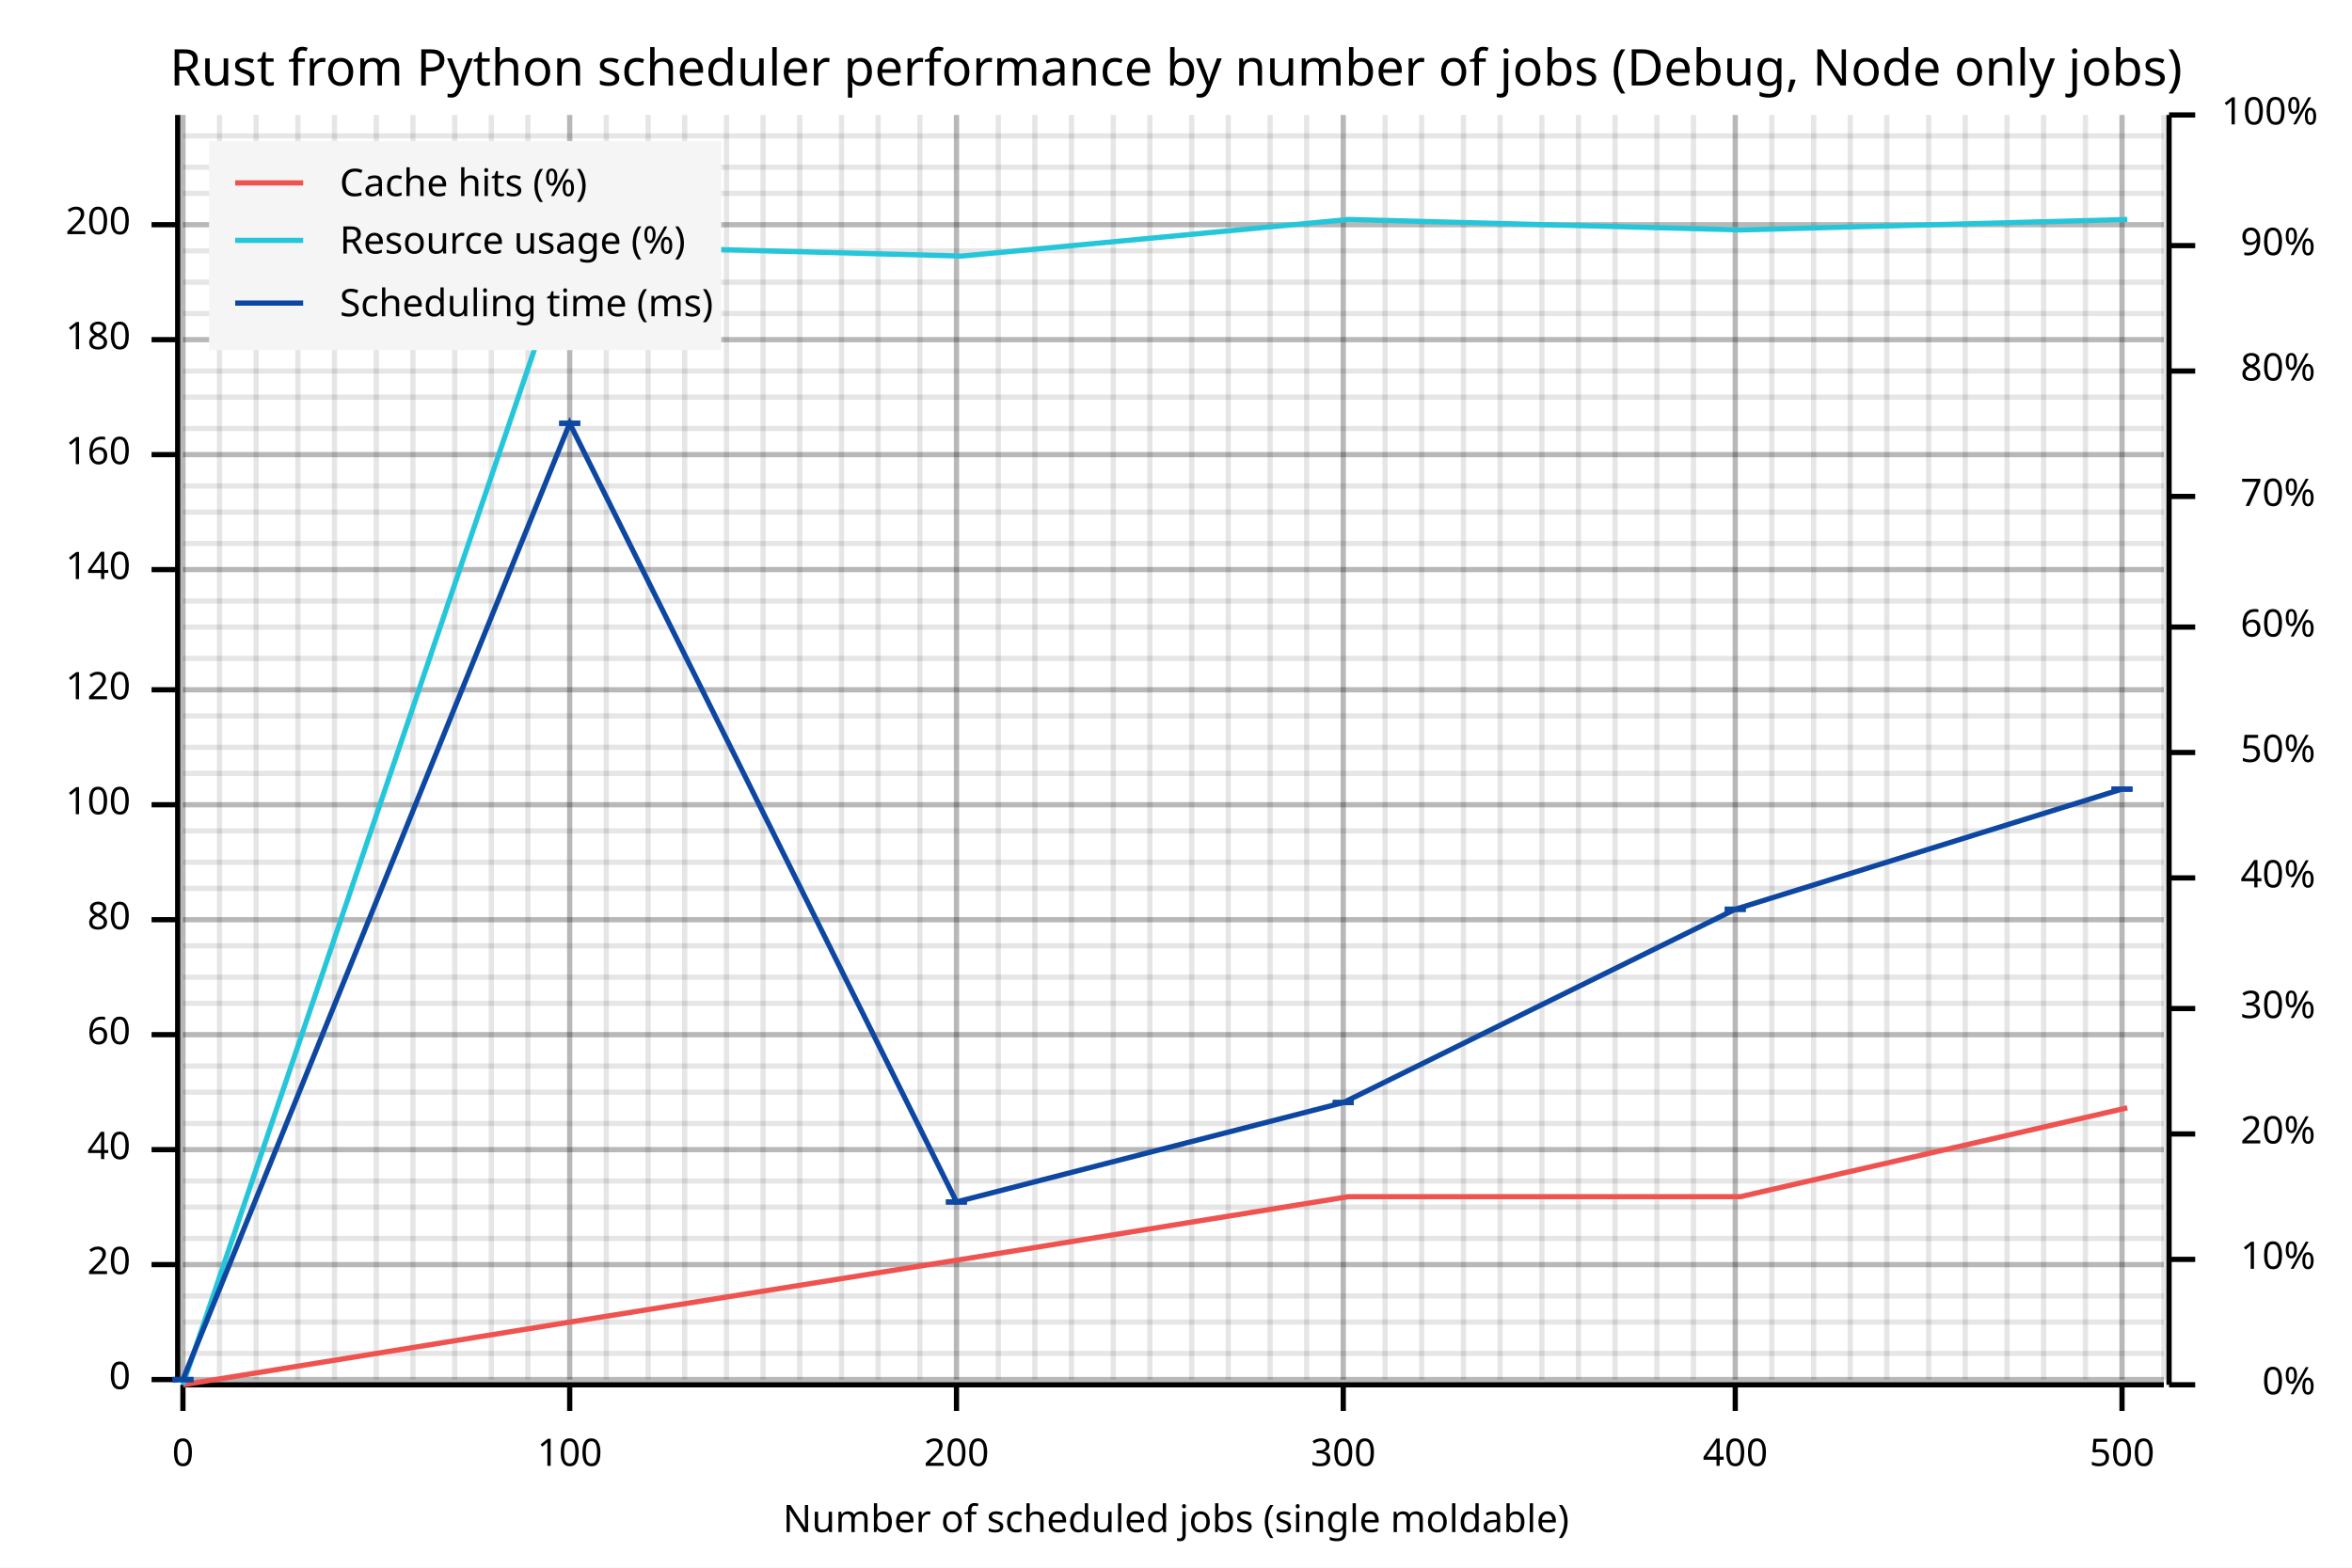
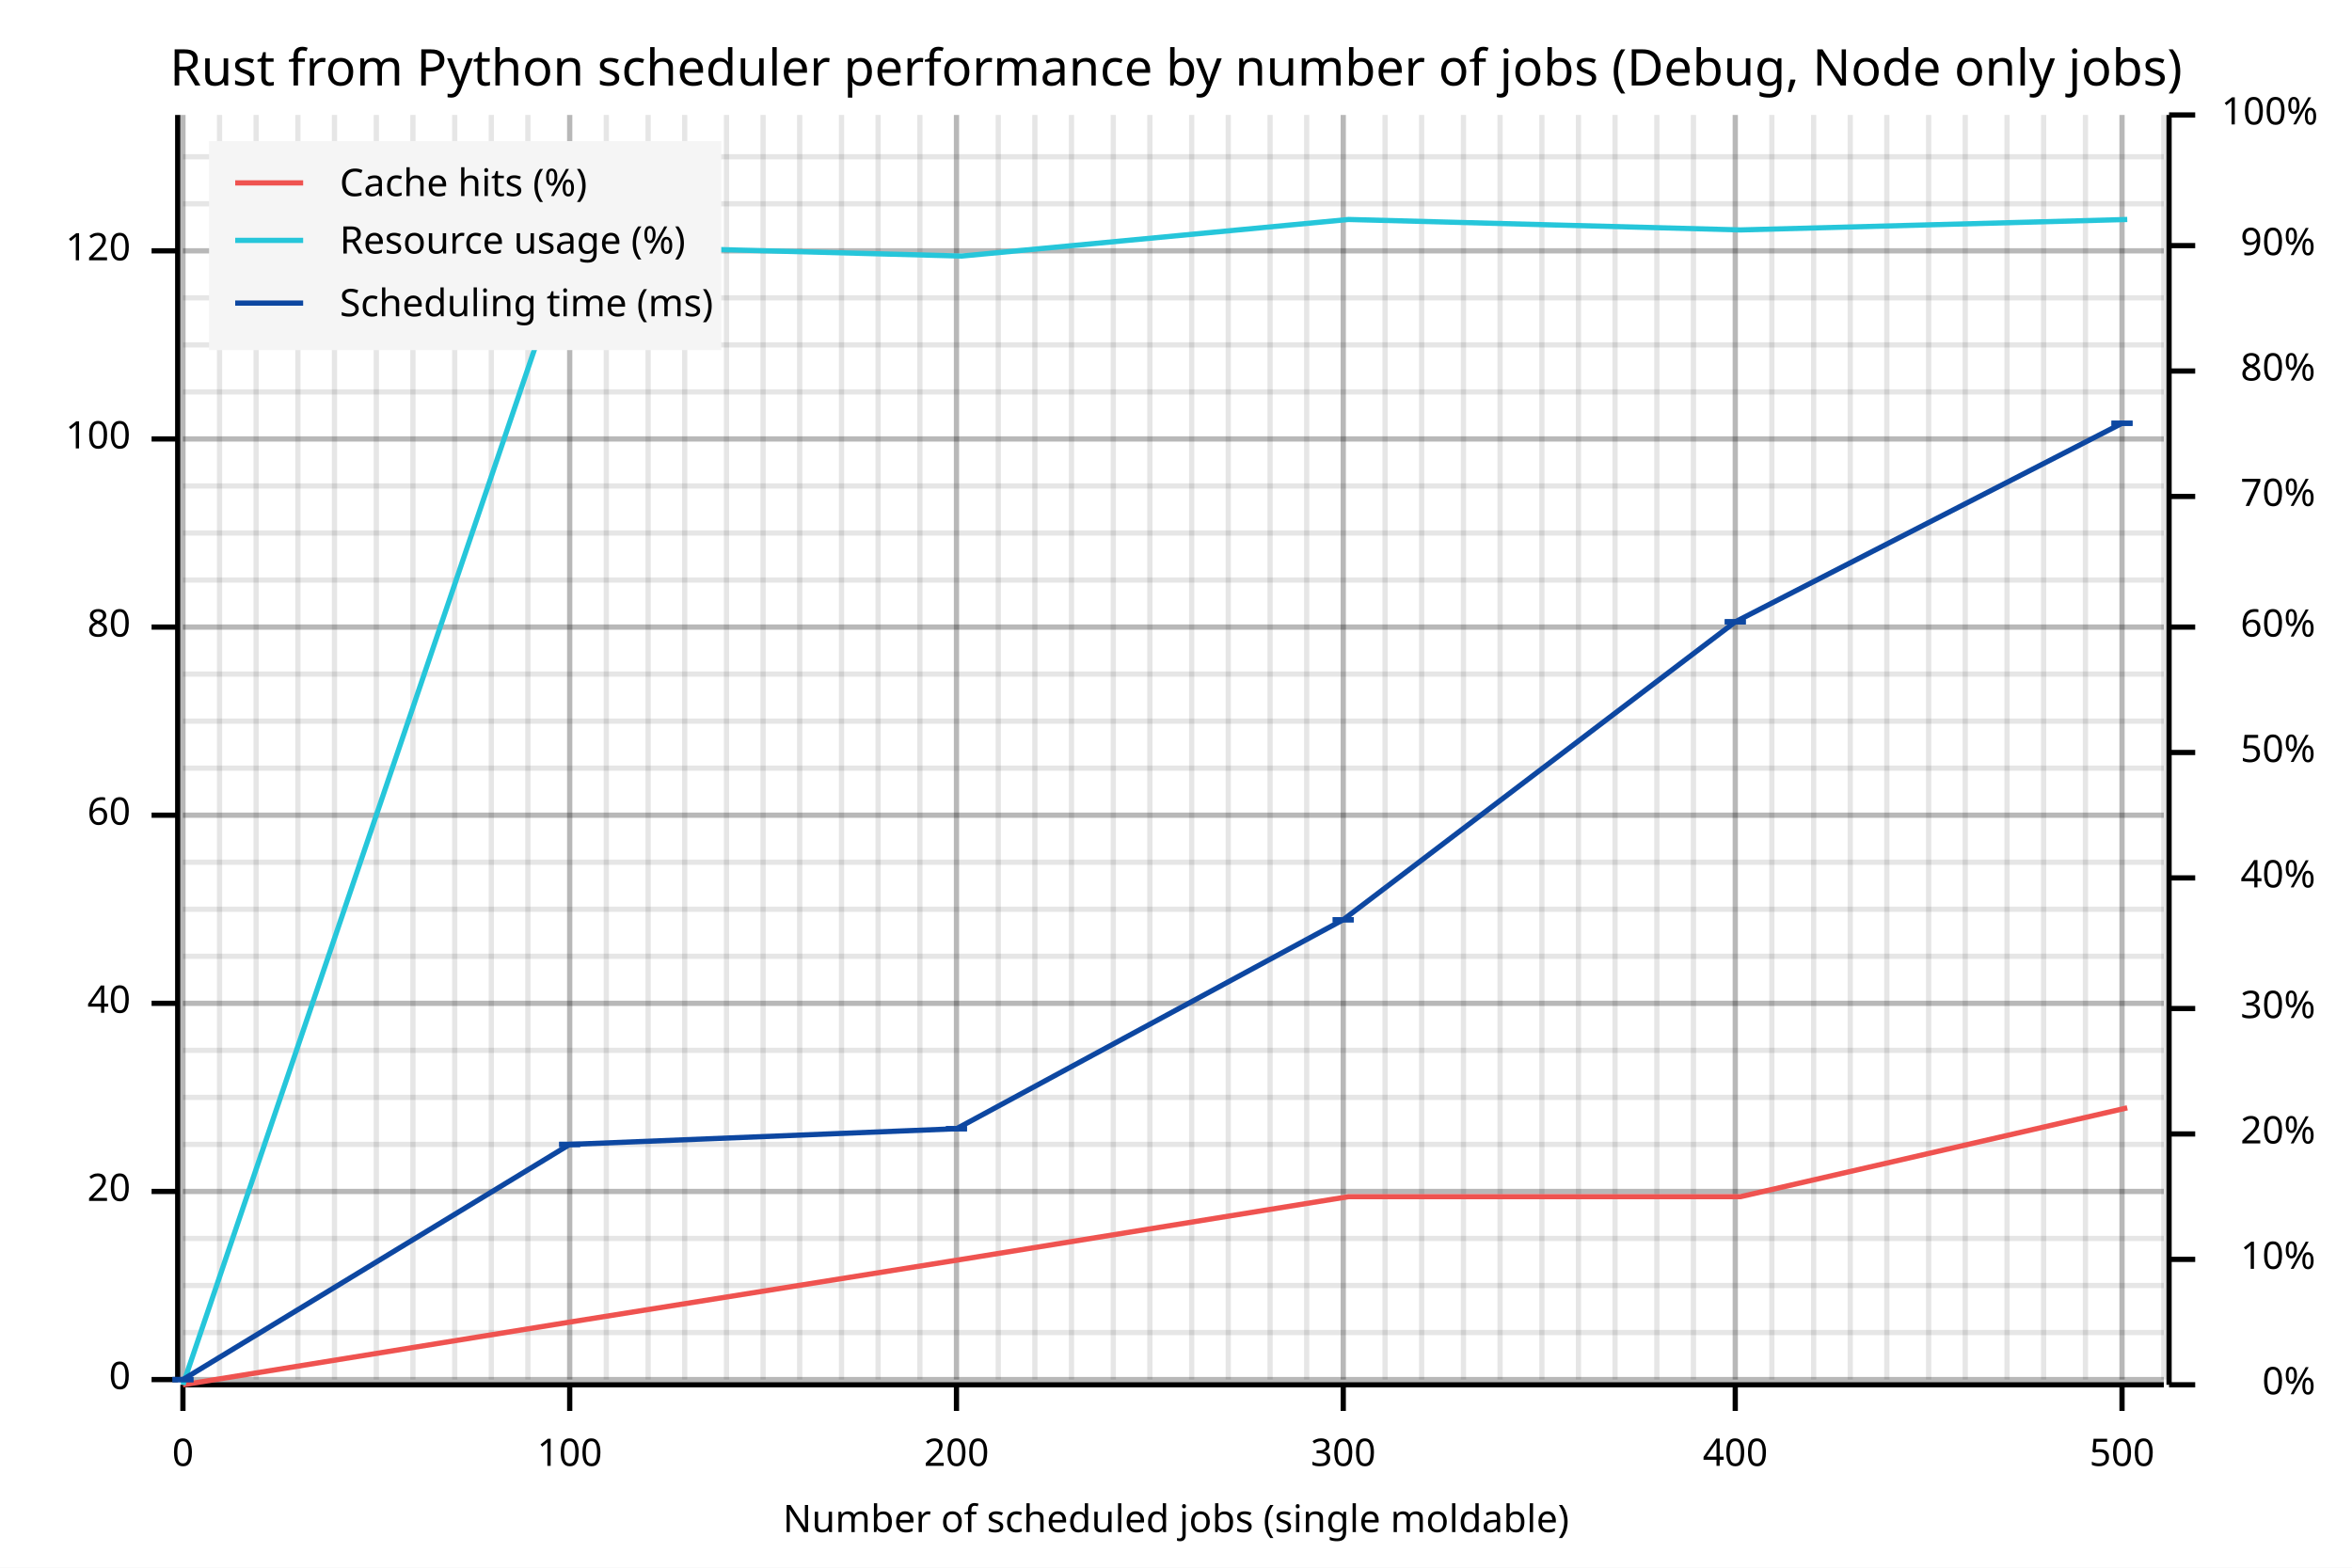
<svg xmlns="http://www.w3.org/2000/svg" width="450" height="300" viewBox="0 0 450 300">
  <rect x="0" y="0" width="450" height="300" opacity="1" fill="#FFFFFF" stroke="none" />
  <text x="225" y="9" dy="0.76em" text-anchor="middle" font-family="sans-serif" font-size="9.677" opacity="1" fill="#000000">
Rust from Python scheduler performance by number of jobs (Debug, Node only jobs)
</text>
  <line opacity="0.1" stroke="#000000" stroke-width="1" x1="35" y1="264" x2="35" y2="22" />
  <line opacity="0.1" stroke="#000000" stroke-width="1" x1="42" y1="264" x2="42" y2="22" />
  <line opacity="0.1" stroke="#000000" stroke-width="1" x1="49" y1="264" x2="49" y2="22" />
  <line opacity="0.1" stroke="#000000" stroke-width="1" x1="57" y1="264" x2="57" y2="22" />
  <line opacity="0.1" stroke="#000000" stroke-width="1" x1="64" y1="264" x2="64" y2="22" />
  <line opacity="0.1" stroke="#000000" stroke-width="1" x1="72" y1="264" x2="72" y2="22" />
  <line opacity="0.1" stroke="#000000" stroke-width="1" x1="79" y1="264" x2="79" y2="22" />
  <line opacity="0.1" stroke="#000000" stroke-width="1" x1="87" y1="264" x2="87" y2="22" />
  <line opacity="0.1" stroke="#000000" stroke-width="1" x1="94" y1="264" x2="94" y2="22" />
  <line opacity="0.1" stroke="#000000" stroke-width="1" x1="101" y1="264" x2="101" y2="22" />
  <line opacity="0.1" stroke="#000000" stroke-width="1" x1="109" y1="264" x2="109" y2="22" />
  <line opacity="0.1" stroke="#000000" stroke-width="1" x1="116" y1="264" x2="116" y2="22" />
  <line opacity="0.1" stroke="#000000" stroke-width="1" x1="124" y1="264" x2="124" y2="22" />
  <line opacity="0.1" stroke="#000000" stroke-width="1" x1="131" y1="264" x2="131" y2="22" />
  <line opacity="0.1" stroke="#000000" stroke-width="1" x1="139" y1="264" x2="139" y2="22" />
  <line opacity="0.1" stroke="#000000" stroke-width="1" x1="146" y1="264" x2="146" y2="22" />
  <line opacity="0.1" stroke="#000000" stroke-width="1" x1="153" y1="264" x2="153" y2="22" />
  <line opacity="0.1" stroke="#000000" stroke-width="1" x1="161" y1="264" x2="161" y2="22" />
  <line opacity="0.1" stroke="#000000" stroke-width="1" x1="168" y1="264" x2="168" y2="22" />
  <line opacity="0.1" stroke="#000000" stroke-width="1" x1="176" y1="264" x2="176" y2="22" />
  <line opacity="0.1" stroke="#000000" stroke-width="1" x1="183" y1="264" x2="183" y2="22" />
  <line opacity="0.1" stroke="#000000" stroke-width="1" x1="191" y1="264" x2="191" y2="22" />
  <line opacity="0.1" stroke="#000000" stroke-width="1" x1="198" y1="264" x2="198" y2="22" />
  <line opacity="0.1" stroke="#000000" stroke-width="1" x1="205" y1="264" x2="205" y2="22" />
  <line opacity="0.1" stroke="#000000" stroke-width="1" x1="213" y1="264" x2="213" y2="22" />
  <line opacity="0.1" stroke="#000000" stroke-width="1" x1="220" y1="264" x2="220" y2="22" />
  <line opacity="0.1" stroke="#000000" stroke-width="1" x1="228" y1="264" x2="228" y2="22" />
  <line opacity="0.1" stroke="#000000" stroke-width="1" x1="235" y1="264" x2="235" y2="22" />
  <line opacity="0.1" stroke="#000000" stroke-width="1" x1="243" y1="264" x2="243" y2="22" />
  <line opacity="0.1" stroke="#000000" stroke-width="1" x1="250" y1="264" x2="250" y2="22" />
  <line opacity="0.1" stroke="#000000" stroke-width="1" x1="257" y1="264" x2="257" y2="22" />
  <line opacity="0.1" stroke="#000000" stroke-width="1" x1="265" y1="264" x2="265" y2="22" />
  <line opacity="0.1" stroke="#000000" stroke-width="1" x1="272" y1="264" x2="272" y2="22" />
  <line opacity="0.1" stroke="#000000" stroke-width="1" x1="280" y1="264" x2="280" y2="22" />
  <line opacity="0.1" stroke="#000000" stroke-width="1" x1="287" y1="264" x2="287" y2="22" />
  <line opacity="0.1" stroke="#000000" stroke-width="1" x1="295" y1="264" x2="295" y2="22" />
  <line opacity="0.1" stroke="#000000" stroke-width="1" x1="302" y1="264" x2="302" y2="22" />
  <line opacity="0.1" stroke="#000000" stroke-width="1" x1="309" y1="264" x2="309" y2="22" />
  <line opacity="0.1" stroke="#000000" stroke-width="1" x1="317" y1="264" x2="317" y2="22" />
  <line opacity="0.1" stroke="#000000" stroke-width="1" x1="324" y1="264" x2="324" y2="22" />
  <line opacity="0.1" stroke="#000000" stroke-width="1" x1="332" y1="264" x2="332" y2="22" />
  <line opacity="0.1" stroke="#000000" stroke-width="1" x1="339" y1="264" x2="339" y2="22" />
  <line opacity="0.1" stroke="#000000" stroke-width="1" x1="347" y1="264" x2="347" y2="22" />
  <line opacity="0.1" stroke="#000000" stroke-width="1" x1="354" y1="264" x2="354" y2="22" />
  <line opacity="0.1" stroke="#000000" stroke-width="1" x1="361" y1="264" x2="361" y2="22" />
  <line opacity="0.1" stroke="#000000" stroke-width="1" x1="369" y1="264" x2="369" y2="22" />
  <line opacity="0.1" stroke="#000000" stroke-width="1" x1="376" y1="264" x2="376" y2="22" />
  <line opacity="0.1" stroke="#000000" stroke-width="1" x1="384" y1="264" x2="384" y2="22" />
  <line opacity="0.1" stroke="#000000" stroke-width="1" x1="391" y1="264" x2="391" y2="22" />
  <line opacity="0.1" stroke="#000000" stroke-width="1" x1="399" y1="264" x2="399" y2="22" />
  <line opacity="0.1" stroke="#000000" stroke-width="1" x1="406" y1="264" x2="406" y2="22" />
  <line opacity="0.1" stroke="#000000" stroke-width="1" x1="414" y1="264" x2="414" y2="22" />
  <line opacity="0.1" stroke="#000000" stroke-width="1" x1="35" y1="264" x2="414" y2="264" />
-   <line opacity="0.1" stroke="#000000" stroke-width="1" x1="35" y1="259" x2="414" y2="259" />
-   <line opacity="0.1" stroke="#000000" stroke-width="1" x1="35" y1="253" x2="414" y2="253" />
-   <line opacity="0.1" stroke="#000000" stroke-width="1" x1="35" y1="248" x2="414" y2="248" />
-   <line opacity="0.1" stroke="#000000" stroke-width="1" x1="35" y1="242" x2="414" y2="242" />
+   <line opacity="0.1" stroke="#000000" stroke-width="1" x1="35" y1="255" x2="414" y2="255" />
+   <line opacity="0.1" stroke="#000000" stroke-width="1" x1="35" y1="246" x2="414" y2="246" />
  <line opacity="0.1" stroke="#000000" stroke-width="1" x1="35" y1="237" x2="414" y2="237" />
-   <line opacity="0.1" stroke="#000000" stroke-width="1" x1="35" y1="231" x2="414" y2="231" />
-   <line opacity="0.1" stroke="#000000" stroke-width="1" x1="35" y1="226" x2="414" y2="226" />
-   <line opacity="0.1" stroke="#000000" stroke-width="1" x1="35" y1="220" x2="414" y2="220" />
-   <line opacity="0.1" stroke="#000000" stroke-width="1" x1="35" y1="215" x2="414" y2="215" />
-   <line opacity="0.1" stroke="#000000" stroke-width="1" x1="35" y1="209" x2="414" y2="209" />
-   <line opacity="0.1" stroke="#000000" stroke-width="1" x1="35" y1="204" x2="414" y2="204" />
-   <line opacity="0.1" stroke="#000000" stroke-width="1" x1="35" y1="198" x2="414" y2="198" />
+   <line opacity="0.1" stroke="#000000" stroke-width="1" x1="35" y1="228" x2="414" y2="228" />
+   <line opacity="0.1" stroke="#000000" stroke-width="1" x1="35" y1="219" x2="414" y2="219" />
+   <line opacity="0.1" stroke="#000000" stroke-width="1" x1="35" y1="210" x2="414" y2="210" />
+   <line opacity="0.1" stroke="#000000" stroke-width="1" x1="35" y1="201" x2="414" y2="201" />
  <line opacity="0.1" stroke="#000000" stroke-width="1" x1="35" y1="192" x2="414" y2="192" />
-   <line opacity="0.1" stroke="#000000" stroke-width="1" x1="35" y1="187" x2="414" y2="187" />
-   <line opacity="0.1" stroke="#000000" stroke-width="1" x1="35" y1="181" x2="414" y2="181" />
-   <line opacity="0.1" stroke="#000000" stroke-width="1" x1="35" y1="176" x2="414" y2="176" />
-   <line opacity="0.1" stroke="#000000" stroke-width="1" x1="35" y1="170" x2="414" y2="170" />
+   <line opacity="0.1" stroke="#000000" stroke-width="1" x1="35" y1="183" x2="414" y2="183" />
+   <line opacity="0.1" stroke="#000000" stroke-width="1" x1="35" y1="174" x2="414" y2="174" />
  <line opacity="0.1" stroke="#000000" stroke-width="1" x1="35" y1="165" x2="414" y2="165" />
-   <line opacity="0.1" stroke="#000000" stroke-width="1" x1="35" y1="159" x2="414" y2="159" />
-   <line opacity="0.1" stroke="#000000" stroke-width="1" x1="35" y1="154" x2="414" y2="154" />
-   <line opacity="0.1" stroke="#000000" stroke-width="1" x1="35" y1="148" x2="414" y2="148" />
-   <line opacity="0.1" stroke="#000000" stroke-width="1" x1="35" y1="143" x2="414" y2="143" />
-   <line opacity="0.1" stroke="#000000" stroke-width="1" x1="35" y1="137" x2="414" y2="137" />
-   <line opacity="0.1" stroke="#000000" stroke-width="1" x1="35" y1="132" x2="414" y2="132" />
-   <line opacity="0.1" stroke="#000000" stroke-width="1" x1="35" y1="126" x2="414" y2="126" />
+   <line opacity="0.1" stroke="#000000" stroke-width="1" x1="35" y1="156" x2="414" y2="156" />
+   <line opacity="0.1" stroke="#000000" stroke-width="1" x1="35" y1="147" x2="414" y2="147" />
+   <line opacity="0.1" stroke="#000000" stroke-width="1" x1="35" y1="138" x2="414" y2="138" />
+   <line opacity="0.1" stroke="#000000" stroke-width="1" x1="35" y1="129" x2="414" y2="129" />
  <line opacity="0.1" stroke="#000000" stroke-width="1" x1="35" y1="120" x2="414" y2="120" />
-   <line opacity="0.1" stroke="#000000" stroke-width="1" x1="35" y1="115" x2="414" y2="115" />
-   <line opacity="0.1" stroke="#000000" stroke-width="1" x1="35" y1="109" x2="414" y2="109" />
-   <line opacity="0.1" stroke="#000000" stroke-width="1" x1="35" y1="104" x2="414" y2="104" />
-   <line opacity="0.1" stroke="#000000" stroke-width="1" x1="35" y1="98" x2="414" y2="98" />
+   <line opacity="0.1" stroke="#000000" stroke-width="1" x1="35" y1="111" x2="414" y2="111" />
+   <line opacity="0.1" stroke="#000000" stroke-width="1" x1="35" y1="102" x2="414" y2="102" />
  <line opacity="0.1" stroke="#000000" stroke-width="1" x1="35" y1="93" x2="414" y2="93" />
-   <line opacity="0.1" stroke="#000000" stroke-width="1" x1="35" y1="87" x2="414" y2="87" />
-   <line opacity="0.1" stroke="#000000" stroke-width="1" x1="35" y1="82" x2="414" y2="82" />
-   <line opacity="0.1" stroke="#000000" stroke-width="1" x1="35" y1="76" x2="414" y2="76" />
-   <line opacity="0.1" stroke="#000000" stroke-width="1" x1="35" y1="71" x2="414" y2="71" />
-   <line opacity="0.1" stroke="#000000" stroke-width="1" x1="35" y1="65" x2="414" y2="65" />
-   <line opacity="0.1" stroke="#000000" stroke-width="1" x1="35" y1="60" x2="414" y2="60" />
-   <line opacity="0.1" stroke="#000000" stroke-width="1" x1="35" y1="54" x2="414" y2="54" />
+   <line opacity="0.1" stroke="#000000" stroke-width="1" x1="35" y1="84" x2="414" y2="84" />
+   <line opacity="0.1" stroke="#000000" stroke-width="1" x1="35" y1="75" x2="414" y2="75" />
+   <line opacity="0.1" stroke="#000000" stroke-width="1" x1="35" y1="66" x2="414" y2="66" />
+   <line opacity="0.1" stroke="#000000" stroke-width="1" x1="35" y1="57" x2="414" y2="57" />
  <line opacity="0.1" stroke="#000000" stroke-width="1" x1="35" y1="48" x2="414" y2="48" />
-   <line opacity="0.1" stroke="#000000" stroke-width="1" x1="35" y1="43" x2="414" y2="43" />
-   <line opacity="0.1" stroke="#000000" stroke-width="1" x1="35" y1="37" x2="414" y2="37" />
-   <line opacity="0.1" stroke="#000000" stroke-width="1" x1="35" y1="32" x2="414" y2="32" />
-   <line opacity="0.1" stroke="#000000" stroke-width="1" x1="35" y1="26" x2="414" y2="26" />
+   <line opacity="0.1" stroke="#000000" stroke-width="1" x1="35" y1="39" x2="414" y2="39" />
+   <line opacity="0.1" stroke="#000000" stroke-width="1" x1="35" y1="30" x2="414" y2="30" />
  <text x="225" y="295" dy="-0.5ex" text-anchor="middle" font-family="sans-serif" font-size="7.258" opacity="1" fill="#000000">
Number of scheduled jobs (single moldable)
</text>
  <line opacity="0.2" stroke="#000000" stroke-width="1" x1="35" y1="264" x2="35" y2="22" />
  <line opacity="0.2" stroke="#000000" stroke-width="1" x1="109" y1="264" x2="109" y2="22" />
  <line opacity="0.2" stroke="#000000" stroke-width="1" x1="183" y1="264" x2="183" y2="22" />
  <line opacity="0.2" stroke="#000000" stroke-width="1" x1="257" y1="264" x2="257" y2="22" />
  <line opacity="0.2" stroke="#000000" stroke-width="1" x1="332" y1="264" x2="332" y2="22" />
  <line opacity="0.2" stroke="#000000" stroke-width="1" x1="406" y1="264" x2="406" y2="22" />
  <line opacity="0.2" stroke="#000000" stroke-width="1" x1="35" y1="264" x2="414" y2="264" />
-   <line opacity="0.2" stroke="#000000" stroke-width="1" x1="35" y1="242" x2="414" y2="242" />
-   <line opacity="0.2" stroke="#000000" stroke-width="1" x1="35" y1="220" x2="414" y2="220" />
-   <line opacity="0.2" stroke="#000000" stroke-width="1" x1="35" y1="198" x2="414" y2="198" />
-   <line opacity="0.2" stroke="#000000" stroke-width="1" x1="35" y1="176" x2="414" y2="176" />
-   <line opacity="0.2" stroke="#000000" stroke-width="1" x1="35" y1="154" x2="414" y2="154" />
-   <line opacity="0.2" stroke="#000000" stroke-width="1" x1="35" y1="132" x2="414" y2="132" />
-   <line opacity="0.2" stroke="#000000" stroke-width="1" x1="35" y1="109" x2="414" y2="109" />
-   <line opacity="0.2" stroke="#000000" stroke-width="1" x1="35" y1="87" x2="414" y2="87" />
-   <line opacity="0.2" stroke="#000000" stroke-width="1" x1="35" y1="65" x2="414" y2="65" />
-   <line opacity="0.2" stroke="#000000" stroke-width="1" x1="35" y1="43" x2="414" y2="43" />
+   <line opacity="0.2" stroke="#000000" stroke-width="1" x1="35" y1="228" x2="414" y2="228" />
+   <line opacity="0.2" stroke="#000000" stroke-width="1" x1="35" y1="192" x2="414" y2="192" />
+   <line opacity="0.2" stroke="#000000" stroke-width="1" x1="35" y1="156" x2="414" y2="156" />
+   <line opacity="0.2" stroke="#000000" stroke-width="1" x1="35" y1="120" x2="414" y2="120" />
+   <line opacity="0.2" stroke="#000000" stroke-width="1" x1="35" y1="84" x2="414" y2="84" />
+   <line opacity="0.2" stroke="#000000" stroke-width="1" x1="35" y1="48" x2="414" y2="48" />
  <polyline fill="none" opacity="1" stroke="#000000" stroke-width="1" points="34,22 34,264 " />
  <text x="25" y="264" dy="0.5ex" text-anchor="end" font-family="sans-serif" font-size="7.258" opacity="1" fill="#000000">
0
</text>
  <polyline fill="none" opacity="1" stroke="#000000" stroke-width="1" points="29,264 34,264 " />
-   <text x="25" y="242" dy="0.5ex" text-anchor="end" font-family="sans-serif" font-size="7.258" opacity="1" fill="#000000">
+   <text x="25" y="228" dy="0.5ex" text-anchor="end" font-family="sans-serif" font-size="7.258" opacity="1" fill="#000000">
20
</text>
-   <polyline fill="none" opacity="1" stroke="#000000" stroke-width="1" points="29,242 34,242 " />
-   <text x="25" y="220" dy="0.5ex" text-anchor="end" font-family="sans-serif" font-size="7.258" opacity="1" fill="#000000">
+   <polyline fill="none" opacity="1" stroke="#000000" stroke-width="1" points="29,228 34,228 " />
+   <text x="25" y="192" dy="0.5ex" text-anchor="end" font-family="sans-serif" font-size="7.258" opacity="1" fill="#000000">
40
</text>
-   <polyline fill="none" opacity="1" stroke="#000000" stroke-width="1" points="29,220 34,220 " />
-   <text x="25" y="198" dy="0.5ex" text-anchor="end" font-family="sans-serif" font-size="7.258" opacity="1" fill="#000000">
+   <polyline fill="none" opacity="1" stroke="#000000" stroke-width="1" points="29,192 34,192 " />
+   <text x="25" y="156" dy="0.5ex" text-anchor="end" font-family="sans-serif" font-size="7.258" opacity="1" fill="#000000">
60
</text>
-   <polyline fill="none" opacity="1" stroke="#000000" stroke-width="1" points="29,198 34,198 " />
-   <text x="25" y="176" dy="0.5ex" text-anchor="end" font-family="sans-serif" font-size="7.258" opacity="1" fill="#000000">
+   <polyline fill="none" opacity="1" stroke="#000000" stroke-width="1" points="29,156 34,156 " />
+   <text x="25" y="120" dy="0.5ex" text-anchor="end" font-family="sans-serif" font-size="7.258" opacity="1" fill="#000000">
80
</text>
-   <polyline fill="none" opacity="1" stroke="#000000" stroke-width="1" points="29,176 34,176 " />
-   <text x="25" y="154" dy="0.5ex" text-anchor="end" font-family="sans-serif" font-size="7.258" opacity="1" fill="#000000">
+   <polyline fill="none" opacity="1" stroke="#000000" stroke-width="1" points="29,120 34,120 " />
+   <text x="25" y="84" dy="0.5ex" text-anchor="end" font-family="sans-serif" font-size="7.258" opacity="1" fill="#000000">
100
</text>
-   <polyline fill="none" opacity="1" stroke="#000000" stroke-width="1" points="29,154 34,154 " />
-   <text x="25" y="132" dy="0.5ex" text-anchor="end" font-family="sans-serif" font-size="7.258" opacity="1" fill="#000000">
+   <polyline fill="none" opacity="1" stroke="#000000" stroke-width="1" points="29,84 34,84 " />
+   <text x="25" y="48" dy="0.5ex" text-anchor="end" font-family="sans-serif" font-size="7.258" opacity="1" fill="#000000">
120
</text>
-   <polyline fill="none" opacity="1" stroke="#000000" stroke-width="1" points="29,132 34,132 " />
-   <text x="25" y="109" dy="0.5ex" text-anchor="end" font-family="sans-serif" font-size="7.258" opacity="1" fill="#000000">
- 140
- </text>
-   <polyline fill="none" opacity="1" stroke="#000000" stroke-width="1" points="29,109 34,109 " />
-   <text x="25" y="87" dy="0.5ex" text-anchor="end" font-family="sans-serif" font-size="7.258" opacity="1" fill="#000000">
- 160
- </text>
-   <polyline fill="none" opacity="1" stroke="#000000" stroke-width="1" points="29,87 34,87 " />
-   <text x="25" y="65" dy="0.5ex" text-anchor="end" font-family="sans-serif" font-size="7.258" opacity="1" fill="#000000">
- 180
- </text>
-   <polyline fill="none" opacity="1" stroke="#000000" stroke-width="1" points="29,65 34,65 " />
-   <text x="25" y="43" dy="0.5ex" text-anchor="end" font-family="sans-serif" font-size="7.258" opacity="1" fill="#000000">
- 200
- </text>
-   <polyline fill="none" opacity="1" stroke="#000000" stroke-width="1" points="29,43 34,43 " />
+   <polyline fill="none" opacity="1" stroke="#000000" stroke-width="1" points="29,48 34,48 " />
  <polyline fill="none" opacity="1" stroke="#000000" stroke-width="1" points="35,265 414,265 " />
  <text x="35" y="275" dy="0.76em" text-anchor="middle" font-family="sans-serif" font-size="7.258" opacity="1" fill="#000000">
0
</text>
  <polyline fill="none" opacity="1" stroke="#000000" stroke-width="1" points="35,265 35,270 " />
  <text x="109" y="275" dy="0.76em" text-anchor="middle" font-family="sans-serif" font-size="7.258" opacity="1" fill="#000000">
100
</text>
  <polyline fill="none" opacity="1" stroke="#000000" stroke-width="1" points="109,265 109,270 " />
  <text x="183" y="275" dy="0.76em" text-anchor="middle" font-family="sans-serif" font-size="7.258" opacity="1" fill="#000000">
200
</text>
  <polyline fill="none" opacity="1" stroke="#000000" stroke-width="1" points="183,265 183,270 " />
  <text x="257" y="275" dy="0.76em" text-anchor="middle" font-family="sans-serif" font-size="7.258" opacity="1" fill="#000000">
300
</text>
  <polyline fill="none" opacity="1" stroke="#000000" stroke-width="1" points="257,265 257,270 " />
  <text x="332" y="275" dy="0.76em" text-anchor="middle" font-family="sans-serif" font-size="7.258" opacity="1" fill="#000000">
400
</text>
  <polyline fill="none" opacity="1" stroke="#000000" stroke-width="1" points="332,265 332,270 " />
  <text x="406" y="275" dy="0.76em" text-anchor="middle" font-family="sans-serif" font-size="7.258" opacity="1" fill="#000000">
500
</text>
  <polyline fill="none" opacity="1" stroke="#000000" stroke-width="1" points="406,265 406,270 " />
  <polyline fill="none" opacity="1" stroke="#000000" stroke-width="1" points="415,22 415,265 " />
  <text x="443" y="265" dy="0.5ex" text-anchor="end" font-family="sans-serif" font-size="7.258" opacity="1" fill="#000000">
0%
</text>
  <polyline fill="none" opacity="1" stroke="#000000" stroke-width="1" points="415,265 420,265 " />
  <text x="443" y="241" dy="0.5ex" text-anchor="end" font-family="sans-serif" font-size="7.258" opacity="1" fill="#000000">
10%
</text>
  <polyline fill="none" opacity="1" stroke="#000000" stroke-width="1" points="415,241 420,241 " />
  <text x="443" y="217" dy="0.5ex" text-anchor="end" font-family="sans-serif" font-size="7.258" opacity="1" fill="#000000">
20%
</text>
  <polyline fill="none" opacity="1" stroke="#000000" stroke-width="1" points="415,217 420,217 " />
  <text x="443" y="193" dy="0.5ex" text-anchor="end" font-family="sans-serif" font-size="7.258" opacity="1" fill="#000000">
30%
</text>
  <polyline fill="none" opacity="1" stroke="#000000" stroke-width="1" points="415,193 420,193 " />
  <text x="443" y="168" dy="0.5ex" text-anchor="end" font-family="sans-serif" font-size="7.258" opacity="1" fill="#000000">
40%
</text>
  <polyline fill="none" opacity="1" stroke="#000000" stroke-width="1" points="415,168 420,168 " />
  <text x="443" y="144" dy="0.5ex" text-anchor="end" font-family="sans-serif" font-size="7.258" opacity="1" fill="#000000">
50%
</text>
  <polyline fill="none" opacity="1" stroke="#000000" stroke-width="1" points="415,144 420,144 " />
  <text x="443" y="120" dy="0.5ex" text-anchor="end" font-family="sans-serif" font-size="7.258" opacity="1" fill="#000000">
60%
</text>
  <polyline fill="none" opacity="1" stroke="#000000" stroke-width="1" points="415,120 420,120 " />
  <text x="443" y="95" dy="0.5ex" text-anchor="end" font-family="sans-serif" font-size="7.258" opacity="1" fill="#000000">
70%
</text>
  <polyline fill="none" opacity="1" stroke="#000000" stroke-width="1" points="415,95 420,95 " />
  <text x="443" y="71" dy="0.5ex" text-anchor="end" font-family="sans-serif" font-size="7.258" opacity="1" fill="#000000">
80%
</text>
  <polyline fill="none" opacity="1" stroke="#000000" stroke-width="1" points="415,71 420,71 " />
  <text x="443" y="47" dy="0.5ex" text-anchor="end" font-family="sans-serif" font-size="7.258" opacity="1" fill="#000000">
90%
</text>
  <polyline fill="none" opacity="1" stroke="#000000" stroke-width="1" points="415,47 420,47 " />
  <text x="425" y="22" dy="0.5ex" text-anchor="start" font-family="sans-serif" font-size="7.258" opacity="1" fill="#000000">
100%
</text>
  <polyline fill="none" opacity="1" stroke="#000000" stroke-width="1" points="415,22 420,22 " />
  <polyline fill="none" opacity="1" stroke="#EF5350" stroke-width="1" points="35,265 109,253 184,241 258,229 333,229 407,212 " />
  <polyline fill="none" opacity="1" stroke="#26C6DA" stroke-width="1" points="35,265 109,47 184,49 258,42 333,44 407,42 " />
-   <polyline fill="none" opacity="1" stroke="#0D47A1" stroke-width="1" points="35,264 109,81 183,230 257,211 332,174 406,151 " />
+   <polyline fill="none" opacity="1" stroke="#0D47A1" stroke-width="1" points="35,264 109,219 183,216 257,176 332,119 406,81 " />
  <line opacity="0.8" stroke="#0D47A1" stroke-width="1" x1="33" y1="264" x2="37" y2="264" />
  <line opacity="0.8" stroke="#0D47A1" stroke-width="1" x1="35" y1="264" x2="35" y2="264" />
  <rect x="33" y="264" width="4" height="0" opacity="0.8" fill="none" stroke="#0D47A1" />
  <line opacity="0.8" stroke="#0D47A1" stroke-width="1" x1="33" y1="264" x2="37" y2="264" />
  <line opacity="0.8" stroke="#0D47A1" stroke-width="1" x1="35" y1="264" x2="35" y2="264" />
  <line opacity="0.8" stroke="#0D47A1" stroke-width="1" x1="33" y1="264" x2="37" y2="264" />
-   <line opacity="0.8" stroke="#0D47A1" stroke-width="1" x1="107" y1="81" x2="111" y2="81" />
-   <line opacity="0.8" stroke="#0D47A1" stroke-width="1" x1="109" y1="81" x2="109" y2="81" />
-   <rect x="107" y="81" width="4" height="0" opacity="0.8" fill="none" stroke="#0D47A1" />
-   <line opacity="0.8" stroke="#0D47A1" stroke-width="1" x1="107" y1="81" x2="111" y2="81" />
-   <line opacity="0.8" stroke="#0D47A1" stroke-width="1" x1="109" y1="81" x2="109" y2="81" />
-   <line opacity="0.8" stroke="#0D47A1" stroke-width="1" x1="107" y1="81" x2="111" y2="81" />
-   <line opacity="0.8" stroke="#0D47A1" stroke-width="1" x1="181" y1="230" x2="185" y2="230" />
-   <line opacity="0.8" stroke="#0D47A1" stroke-width="1" x1="183" y1="230" x2="183" y2="230" />
-   <rect x="181" y="230" width="4" height="0" opacity="0.8" fill="none" stroke="#0D47A1" />
-   <line opacity="0.8" stroke="#0D47A1" stroke-width="1" x1="181" y1="230" x2="185" y2="230" />
-   <line opacity="0.8" stroke="#0D47A1" stroke-width="1" x1="183" y1="230" x2="183" y2="230" />
-   <line opacity="0.8" stroke="#0D47A1" stroke-width="1" x1="181" y1="230" x2="185" y2="230" />
-   <line opacity="0.8" stroke="#0D47A1" stroke-width="1" x1="255" y1="211" x2="259" y2="211" />
-   <line opacity="0.8" stroke="#0D47A1" stroke-width="1" x1="257" y1="211" x2="257" y2="211" />
-   <rect x="255" y="211" width="4" height="0" opacity="0.8" fill="none" stroke="#0D47A1" />
-   <line opacity="0.8" stroke="#0D47A1" stroke-width="1" x1="255" y1="211" x2="259" y2="211" />
-   <line opacity="0.8" stroke="#0D47A1" stroke-width="1" x1="257" y1="211" x2="257" y2="211" />
-   <line opacity="0.8" stroke="#0D47A1" stroke-width="1" x1="255" y1="211" x2="259" y2="211" />
-   <line opacity="0.8" stroke="#0D47A1" stroke-width="1" x1="330" y1="174" x2="334" y2="174" />
-   <line opacity="0.8" stroke="#0D47A1" stroke-width="1" x1="332" y1="174" x2="332" y2="174" />
-   <rect x="330" y="174" width="4" height="0" opacity="0.8" fill="none" stroke="#0D47A1" />
-   <line opacity="0.8" stroke="#0D47A1" stroke-width="1" x1="330" y1="174" x2="334" y2="174" />
-   <line opacity="0.8" stroke="#0D47A1" stroke-width="1" x1="332" y1="174" x2="332" y2="174" />
-   <line opacity="0.8" stroke="#0D47A1" stroke-width="1" x1="330" y1="174" x2="334" y2="174" />
-   <line opacity="0.8" stroke="#0D47A1" stroke-width="1" x1="404" y1="151" x2="408" y2="151" />
-   <line opacity="0.8" stroke="#0D47A1" stroke-width="1" x1="406" y1="151" x2="406" y2="151" />
-   <rect x="404" y="151" width="4" height="0" opacity="0.8" fill="none" stroke="#0D47A1" />
-   <line opacity="0.8" stroke="#0D47A1" stroke-width="1" x1="404" y1="151" x2="408" y2="151" />
-   <line opacity="0.8" stroke="#0D47A1" stroke-width="1" x1="406" y1="151" x2="406" y2="151" />
-   <line opacity="0.8" stroke="#0D47A1" stroke-width="1" x1="404" y1="151" x2="408" y2="151" />
+   <line opacity="0.8" stroke="#0D47A1" stroke-width="1" x1="107" y1="219" x2="111" y2="219" />
+   <line opacity="0.8" stroke="#0D47A1" stroke-width="1" x1="109" y1="219" x2="109" y2="219" />
+   <rect x="107" y="219" width="4" height="0" opacity="0.8" fill="none" stroke="#0D47A1" />
+   <line opacity="0.8" stroke="#0D47A1" stroke-width="1" x1="107" y1="219" x2="111" y2="219" />
+   <line opacity="0.8" stroke="#0D47A1" stroke-width="1" x1="109" y1="219" x2="109" y2="219" />
+   <line opacity="0.8" stroke="#0D47A1" stroke-width="1" x1="107" y1="219" x2="111" y2="219" />
+   <line opacity="0.8" stroke="#0D47A1" stroke-width="1" x1="181" y1="216" x2="185" y2="216" />
+   <line opacity="0.8" stroke="#0D47A1" stroke-width="1" x1="183" y1="216" x2="183" y2="216" />
+   <rect x="181" y="216" width="4" height="0" opacity="0.8" fill="none" stroke="#0D47A1" />
+   <line opacity="0.8" stroke="#0D47A1" stroke-width="1" x1="181" y1="216" x2="185" y2="216" />
+   <line opacity="0.8" stroke="#0D47A1" stroke-width="1" x1="183" y1="216" x2="183" y2="216" />
+   <line opacity="0.8" stroke="#0D47A1" stroke-width="1" x1="181" y1="216" x2="185" y2="216" />
+   <line opacity="0.8" stroke="#0D47A1" stroke-width="1" x1="255" y1="176" x2="259" y2="176" />
+   <line opacity="0.8" stroke="#0D47A1" stroke-width="1" x1="257" y1="176" x2="257" y2="176" />
+   <rect x="255" y="176" width="4" height="0" opacity="0.8" fill="none" stroke="#0D47A1" />
+   <line opacity="0.8" stroke="#0D47A1" stroke-width="1" x1="255" y1="176" x2="259" y2="176" />
+   <line opacity="0.8" stroke="#0D47A1" stroke-width="1" x1="257" y1="176" x2="257" y2="176" />
+   <line opacity="0.8" stroke="#0D47A1" stroke-width="1" x1="255" y1="176" x2="259" y2="176" />
+   <line opacity="0.8" stroke="#0D47A1" stroke-width="1" x1="330" y1="119" x2="334" y2="119" />
+   <line opacity="0.8" stroke="#0D47A1" stroke-width="1" x1="332" y1="119" x2="332" y2="119" />
+   <rect x="330" y="119" width="4" height="0" opacity="0.8" fill="none" stroke="#0D47A1" />
+   <line opacity="0.8" stroke="#0D47A1" stroke-width="1" x1="330" y1="119" x2="334" y2="119" />
+   <line opacity="0.8" stroke="#0D47A1" stroke-width="1" x1="332" y1="119" x2="332" y2="119" />
+   <line opacity="0.8" stroke="#0D47A1" stroke-width="1" x1="330" y1="119" x2="334" y2="119" />
+   <line opacity="0.8" stroke="#0D47A1" stroke-width="1" x1="404" y1="81" x2="408" y2="81" />
+   <line opacity="0.8" stroke="#0D47A1" stroke-width="1" x1="406" y1="81" x2="406" y2="81" />
+   <rect x="404" y="81" width="4" height="0" opacity="0.8" fill="none" stroke="#0D47A1" />
+   <line opacity="0.8" stroke="#0D47A1" stroke-width="1" x1="404" y1="81" x2="408" y2="81" />
+   <line opacity="0.8" stroke="#0D47A1" stroke-width="1" x1="406" y1="81" x2="406" y2="81" />
+   <line opacity="0.8" stroke="#0D47A1" stroke-width="1" x1="404" y1="81" x2="408" y2="81" />
  <rect x="40" y="27" width="98" height="40" opacity="1" fill="#F5F5F5" stroke="none" />
  <text x="65" y="32" dy="0.76em" text-anchor="start" font-family="sans-serif" font-size="7.258" opacity="1" fill="#000000">
Cache hits (%)
</text>
  <text x="65" y="43" dy="0.76em" text-anchor="start" font-family="sans-serif" font-size="7.258" opacity="1" fill="#000000">
Resource usage (%)
</text>
  <text x="65" y="55" dy="0.76em" text-anchor="start" font-family="sans-serif" font-size="7.258" opacity="1" fill="#000000">
Scheduling time (ms)
</text>
  <polyline fill="none" opacity="1" stroke="#EF5350" stroke-width="1" points="45,35 58,35 " />
  <polyline fill="none" opacity="1" stroke="#26C6DA" stroke-width="1" points="45,46 58,46 " />
  <polyline fill="none" opacity="1" stroke="#0D47A1" stroke-width="1" points="45,58 58,58 " />
</svg>
